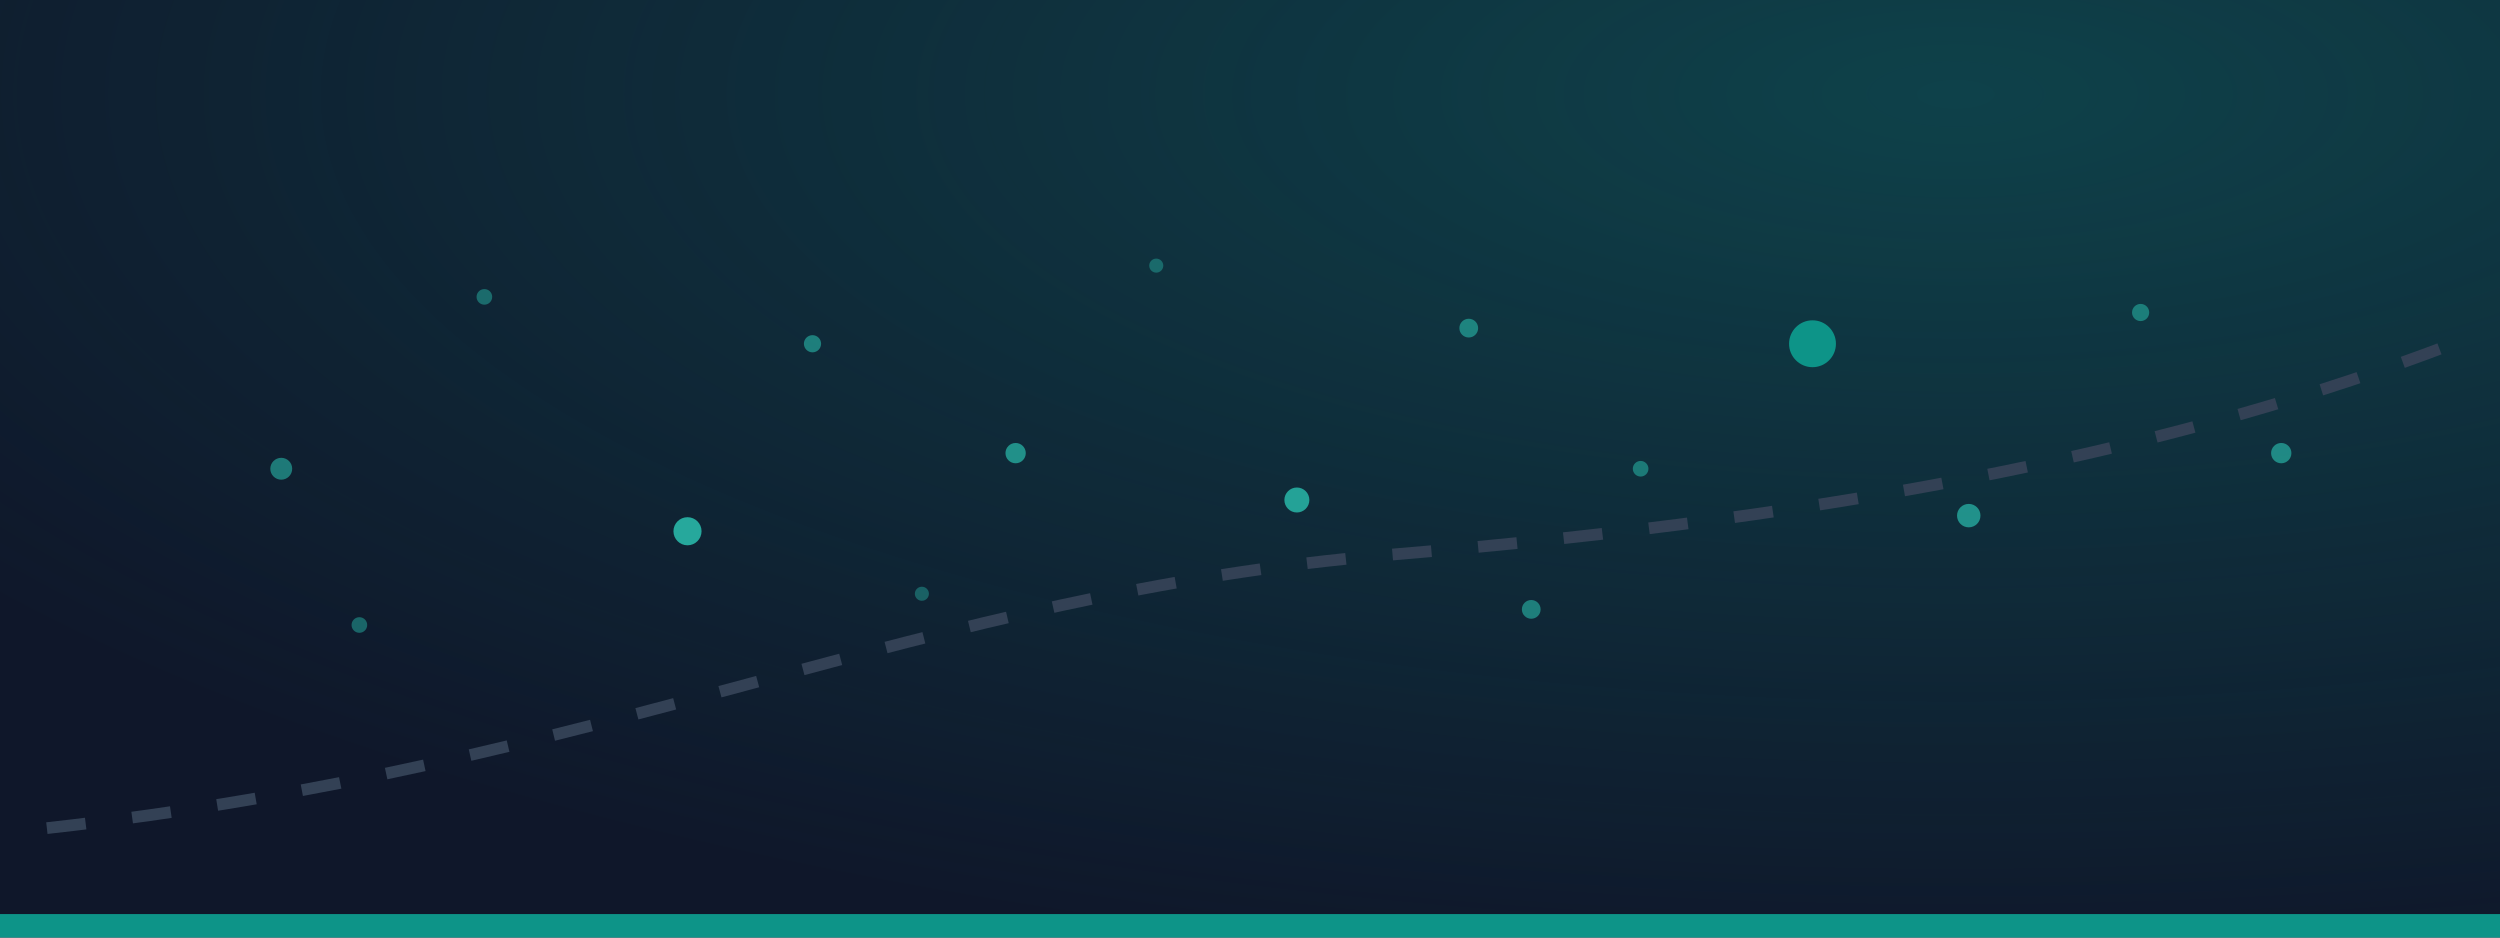
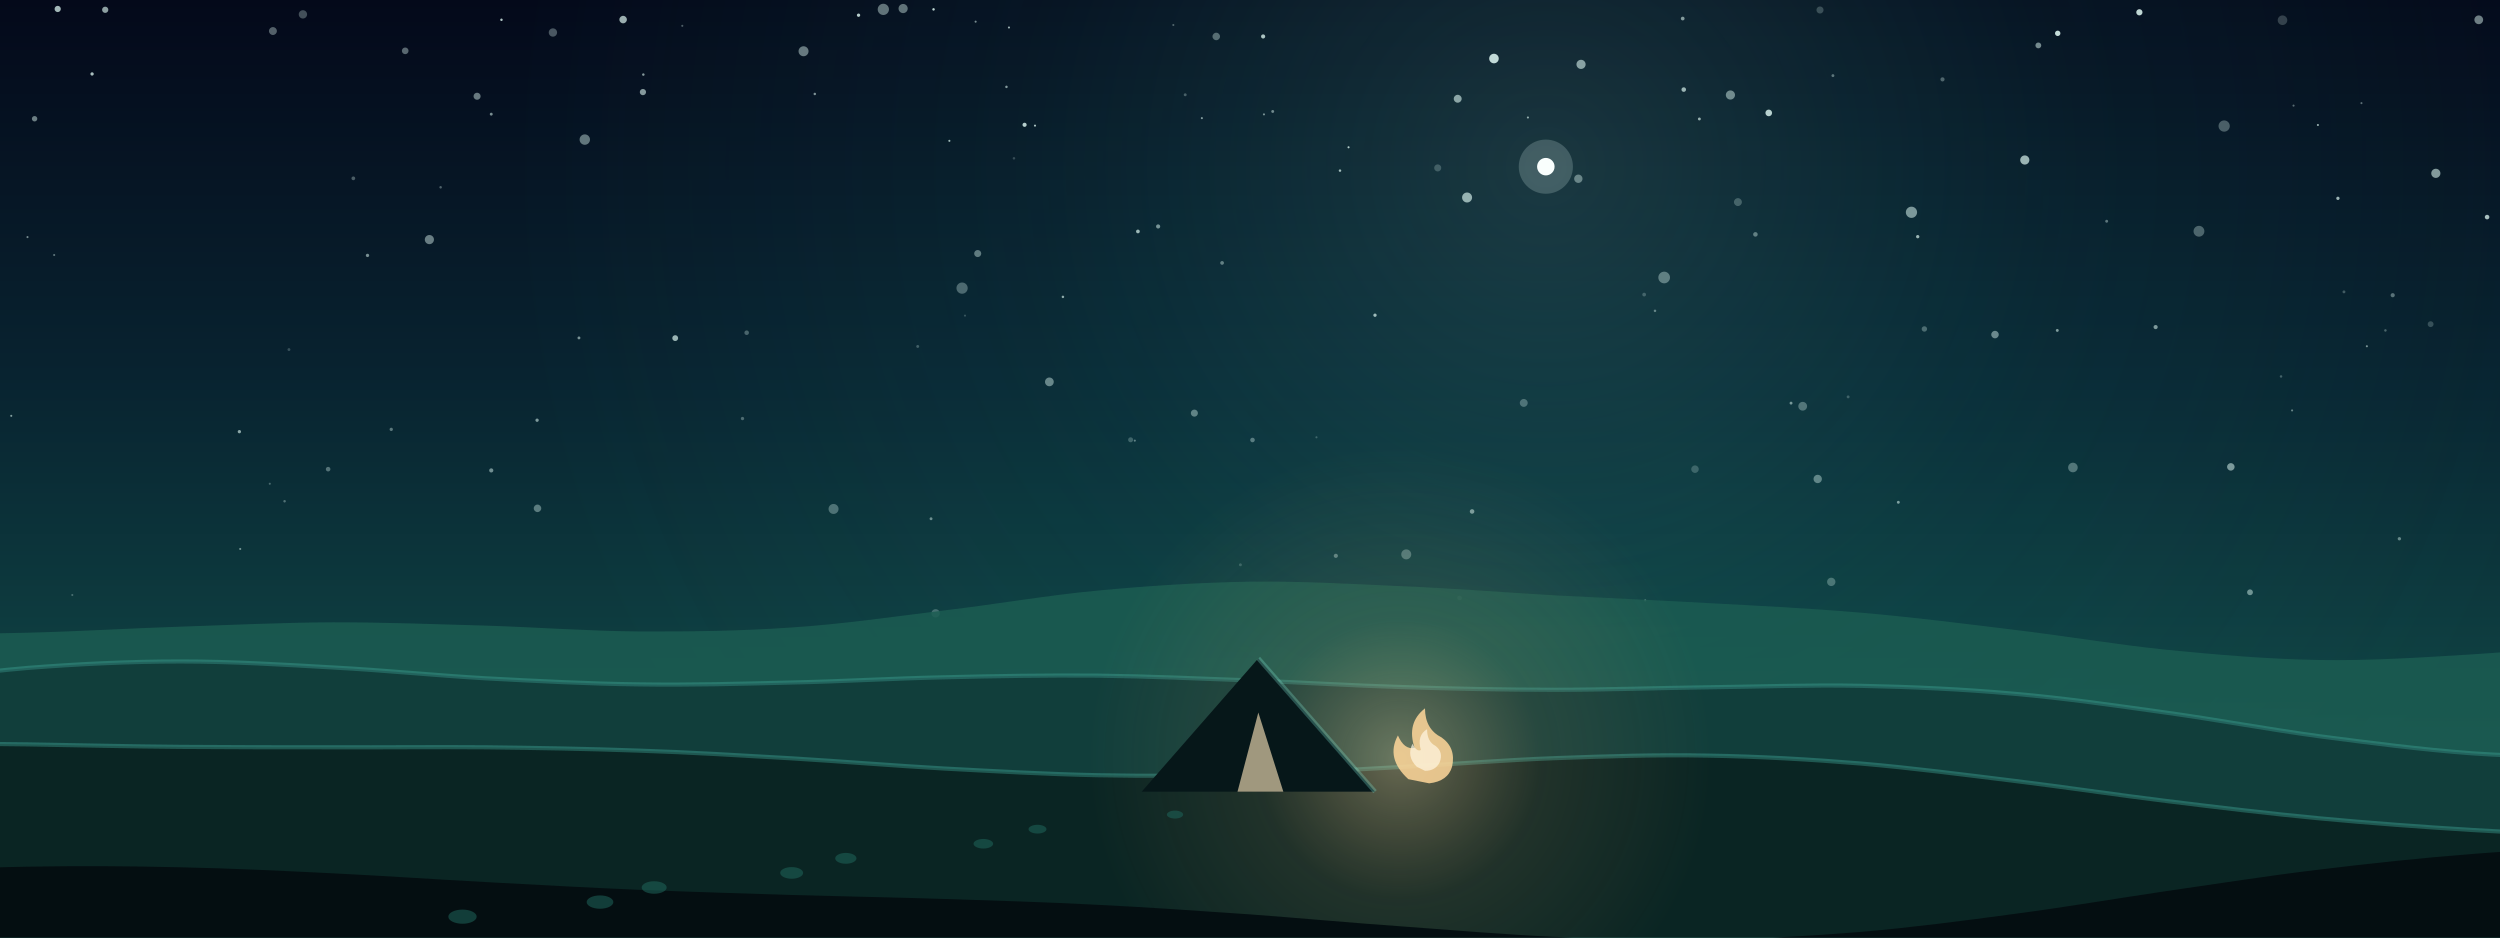
- <svg xmlns="http://www.w3.org/2000/svg" viewBox="0 0 320 120" width="320" height="120" preserveAspectRatio="xMidYMid slice">
+ <svg xmlns="http://www.w3.org/2000/svg" viewBox="0 0 1200 450" width="1200" height="450" preserveAspectRatio="xMidYMid slice">
  <defs>
-     <radialGradient id="g" cx="0.78" cy="0.1" r="0.95">
-       <stop offset="0" stop-color="#0D9488" stop-opacity="0.34" />
-       <stop offset="1" stop-color="#0D9488" stop-opacity="0" />
+     <linearGradient id="g1" x1="0" y1="0" x2="0" y2="450" gradientUnits="userSpaceOnUse">
+       <stop offset="0" stop-color="#04091A" />
+       <stop offset="0.4" stop-color="#082330" />
+       <stop offset="0.74" stop-color="#0F4243" />
+       <stop offset="1" stop-color="#1E6A5D" />
+     </linearGradient>
+     <radialGradient id="g2" cx="742" cy="80" r="500" gradientUnits="userSpaceOnUse">
+       <stop offset="0" stop-color="#7FE3CB" stop-opacity="0.17" />
+       <stop offset="0.5" stop-color="#2DD4BF" stop-opacity="0.06" />
+       <stop offset="1" stop-color="#2DD4BF" stop-opacity="0" />
+     </radialGradient>
+     <radialGradient id="g3" cx="672" cy="364" r="150" gradientUnits="userSpaceOnUse">
+       <stop offset="0" stop-color="#FFD9A0" stop-opacity="0.38" />
+       <stop offset="0.45" stop-color="#F0A664" stop-opacity="0.1" />
+       <stop offset="1" stop-color="#F0A664" stop-opacity="0" />
    </radialGradient>
  </defs>
-   <rect width="320" height="120" fill="#0F172A" />
-   <rect width="320" height="120" fill="url(#g)" />
-   <path d="M6 106C78 98 118 76 178 71s102-14 136-27" fill="none" stroke="#334155" stroke-width="1.5" stroke-dasharray="5 6" />
-   <circle cx="36" cy="60" r="1.4" fill="#2DD4BF" opacity="0.5" />
-   <circle cx="62" cy="38" r="1" fill="#2DD4BF" opacity="0.4" />
-   <circle cx="88" cy="68" r="1.8" fill="#2DD4BF" opacity="0.75" />
-   <circle cx="104" cy="44" r="1.1" fill="#2DD4BF" opacity="0.5" />
-   <circle cx="130" cy="58" r="1.3" fill="#2DD4BF" opacity="0.6" />
-   <circle cx="148" cy="34" r="0.9" fill="#2DD4BF" opacity="0.35" />
-   <circle cx="166" cy="64" r="1.6" fill="#2DD4BF" opacity="0.7" />
-   <circle cx="188" cy="42" r="1.2" fill="#2DD4BF" opacity="0.5" />
-   <circle cx="210" cy="60" r="1" fill="#2DD4BF" opacity="0.45" />
-   <circle cx="232" cy="44" r="3" fill="#0D9488" opacity="1" />
-   <circle cx="252" cy="66" r="1.5" fill="#2DD4BF" opacity="0.6" />
-   <circle cx="274" cy="40" r="1.1" fill="#2DD4BF" opacity="0.45" />
-   <circle cx="292" cy="58" r="1.3" fill="#2DD4BF" opacity="0.55" />
-   <circle cx="46" cy="80" r="1" fill="#2DD4BF" opacity="0.4" />
-   <circle cx="196" cy="78" r="1.2" fill="#2DD4BF" opacity="0.5" />
-   <circle cx="118" cy="76" r="0.9" fill="#2DD4BF" opacity="0.35" />
-   <rect y="117" width="320" height="3" fill="#0D9488" />
+   <rect width="1200" height="450" fill="url(#g1)" />
+   <rect width="1200" height="450" fill="url(#g2)" />
+   <g fill="#DDF7F1">
+     <circle cx="813.6" cy="225.2" r="1.8" opacity="0.22" />
+     <circle cx="496.8" cy="60.3" r="0.5" opacity="0.783" />
+     <circle cx="987.5" cy="158.6" r="0.7" opacity="0.562" />
+     <circle cx="690.1" cy="80.6" r="1.7" opacity="0.228" />
+     <circle cx="865.3" cy="195" r="2.1" opacity="0.327" />
+     <circle cx="1070.8" cy="224.1" r="1.8" opacity="0.529" />
+     <circle cx="1166.7" cy="155.6" r="1.4" opacity="0.217" />
+     <circle cx="194.5" cy="24.4" r="1.6" opacity="0.388" />
+     <circle cx="324.1" cy="162.3" r="1.4" opacity="0.683" />
+     <circle cx="995" cy="224.4" r="2.3" opacity="0.336" />
+     <circle cx="455.7" cy="67.6" r="0.5" opacity="0.715" />
+     <circle cx="-10" cy="76.3" r="0.5" opacity="0.472" />
+     <circle cx="1080" cy="284.3" r="1.4" opacity="0.47" />
+     <circle cx="647.3" cy="70.7" r="0.5" opacity="0.786" />
+     <circle cx="879" cy="279.3" r="2" opacity="0.291" />
+     <circle cx="971.9" cy="76.8" r="2.2" opacity="0.681" />
+     <circle cx="1122.2" cy="95.2" r="0.8" opacity="0.701" />
+     <circle cx="257.8" cy="201.7" r="0.8" opacity="0.556" />
+     <circle cx="115.3" cy="263.5" r="0.5" opacity="0.5" />
+     <circle cx="641.2" cy="266.8" r="1" opacity="0.365" />
+     <circle cx="576.9" cy="56.7" r="0.5" opacity="0.58" />
+     <circle cx="555.9" cy="108.7" r="1" opacity="0.518" />
+     <circle cx="206.1" cy="115" r="2.2" opacity="0.457" />
+     <circle cx="542.7" cy="211.1" r="1.2" opacity="0.25" />
+     <circle cx="385.7" cy="24.6" r="2.4" opacity="0.446" />
+     <circle cx="16.6" cy="57" r="1.3" opacity="0.473" />
+     <circle cx="484.3" cy="13.2" r="0.5" opacity="0.684" />
+     <circle cx="586.6" cy="126.2" r="0.9" opacity="0.41" />
+     <circle cx="1148.5" cy="141.7" r="1" opacity="0.38" />
+     <circle cx="1136.1" cy="166.2" r="0.5" opacity="0.528" />
+     <circle cx="235.8" cy="225.8" r="1" opacity="0.489" />
+     <circle cx="483.1" cy="41.7" r="0.6" opacity="0.583" />
+     <circle cx="50.5" cy="4.7" r="1.5" opacity="0.631" />
+     <circle cx="258" cy="244" r="1.8" opacity="0.379" />
+     <circle cx="-2.5" cy="4.9" r="0.6" opacity="0.379" />
+     <circle cx="717.1" cy="28.1" r="2.3" opacity="0.858" />
+     <circle cx="491.8" cy="59.9" r="1" opacity="0.815" />
+     <circle cx="176.4" cy="122.6" r="0.8" opacity="0.528" />
+     <circle cx="887.1" cy="190.5" r="0.7" opacity="0.239" />
+     <circle cx="606.3" cy="17.5" r="1" opacity="0.765" />
+     <circle cx="789.7" cy="288.2" r="0.5" opacity="0.438" />
+     <circle cx="327.5" cy="12.4" r="0.5" opacity="0.336" />
+     <circle cx="978.4" cy="21.8" r="1.4" opacity="0.508" />
+     <circle cx="1011.2" cy="106.2" r="0.7" opacity="0.395" />
+     <circle cx="235.8" cy="54.8" r="0.7" opacity="0.545" />
+     <circle cx="468.3" cy="10.4" r="0.5" opacity="0.529" />
+     <circle cx="808.2" cy="43" r="1.1" opacity="0.677" />
+     <circle cx="583.8" cy="17.5" r="1.8" opacity="0.362" />
+     <circle cx="879.8" cy="36.3" r="0.7" opacity="0.392" />
+     <circle cx="510.2" cy="142.5" r="0.6" opacity="0.64" />
+     <circle cx="424" cy="4.5" r="2.7" opacity="0.418" />
+     <circle cx="308.6" cy="44.2" r="1.5" opacity="0.586" />
+     <circle cx="758.9" cy="30.9" r="2.2" opacity="0.585" />
+     <circle cx="211.5" cy="89.9" r="0.6" opacity="0.341" />
+     <circle cx="1204.4" cy="64.1" r="0.5" opacity="0.253" />
+     <circle cx="-1.3" cy="112" r="1.1" opacity="0.586" />
+     <circle cx="1151.7" cy="258.6" r="0.8" opacity="0.43" />
+     <circle cx="957.6" cy="160.6" r="1.8" opacity="0.46" />
+     <circle cx="27.7" cy="4.3" r="1.5" opacity="0.734" />
+     <circle cx="-13.8" cy="26.5" r="0.5" opacity="0.843" />
+     <circle cx="675" cy="266.1" r="2.4" opacity="0.304" />
+     <circle cx="26" cy="122.4" r="0.5" opacity="0.41" />
+     <circle cx="463.2" cy="151.5" r="0.5" opacity="0.222" />
+     <circle cx="1094.9" cy="180.7" r="0.6" opacity="0.28" />
+     <circle cx="1055.5" cy="111" r="2.6" opacity="0.324" />
+     <circle cx="568.9" cy="45.5" r="0.7" opacity="0.295" />
+     <circle cx="849" cy="54.2" r="1.6" opacity="0.815" />
+     <circle cx="34.7" cy="285.6" r="0.5" opacity="0.28" />
+     <circle cx="815.7" cy="57.1" r="0.7" opacity="0.656" />
+     <circle cx="1095.6" cy="9.7" r="2.3" opacity="0.211" />
+     <circle cx="834.2" cy="97" r="1.9" opacity="0.255" />
+     <circle cx="503.7" cy="183.3" r="2.1" opacity="0.444" />
+     <circle cx="448.1" cy="4.5" r="0.6" opacity="0.854" />
+     <circle cx="469.3" cy="121.7" r="1.7" opacity="0.409" />
+     <circle cx="391.1" cy="45.1" r="0.6" opacity="0.558" />
+     <circle cx="136.6" cy="240.6" r="0.6" opacity="0.338" />
+     <circle cx="595.4" cy="271.1" r="0.7" opacity="0.2" />
+     <circle cx="265.4" cy="15.6" r="2" opacity="0.318" />
+     <circle cx="157.5" cy="225.2" r="1.1" opacity="0.353" />
+     <circle cx="794.4" cy="149.2" r="0.6" opacity="0.411" />
+     <circle cx="573.3" cy="198.3" r="1.7" opacity="0.399" />
+     <circle cx="601.2" cy="211.2" r="1.1" opacity="0.366" />
+     <circle cx="733.4" cy="56.4" r="0.5" opacity="0.631" />
+     <circle cx="299.1" cy="9.4" r="1.8" opacity="0.688" />
+     <circle cx="1100.9" cy="50.7" r="0.5" opacity="0.384" />
+     <circle cx="129.5" cy="232.2" r="0.5" opacity="0.301" />
+     <circle cx="1100.2" cy="197" r="0.5" opacity="0.442" />
+     <circle cx="704.2" cy="94.8" r="2.4" opacity="0.646" />
+     <circle cx="446.9" cy="249" r="0.7" opacity="0.467" />
+     <circle cx="731.4" cy="193.4" r="1.9" opacity="0.299" />
+     <circle cx="932.4" cy="38.1" r="1" opacity="0.331" />
+     <circle cx="807.7" cy="8.9" r="0.9" opacity="0.563" />
+     <circle cx="830.6" cy="45.6" r="2.2" opacity="0.476" />
+     <circle cx="440.5" cy="166.3" r="0.7" opacity="0.268" />
+     <circle cx="145.4" cy="6.9" r="2" opacity="0.291" />
+     <circle cx="433.5" cy="4.1" r="2.2" opacity="0.42" />
+     <circle cx="356.4" cy="200.9" r="0.8" opacity="0.322" />
+     <circle cx="631.9" cy="209.9" r="0.5" opacity="0.245" />
+     <circle cx="923.7" cy="157.9" r="1.3" opacity="0.309" />
+     <circle cx="544.7" cy="211.5" r="0.5" opacity="0.416" />
+     <circle cx="1125.1" cy="140.1" r="0.7" opacity="0.269" />
+     <circle cx="1193.8" cy="104.2" r="1.1" opacity="0.753" />
+     <circle cx="461.8" cy="138.3" r="2.7" opacity="0.317" />
+     <circle cx="400.1" cy="244.3" r="2.4" opacity="0.319" />
+     <circle cx="114.9" cy="207.2" r="0.8" opacity="0.614" />
+     <circle cx="789.2" cy="141.4" r="0.9" opacity="0.241" />
+     <circle cx="169.6" cy="85.6" r="0.9" opacity="0.321" />
+     <circle cx="229" cy="46.2" r="1.7" opacity="0.454" />
+     <circle cx="44.2" cy="35.5" r="0.8" opacity="0.76" />
+     <circle cx="606.7" cy="54.9" r="0.5" opacity="0.518" />
+     <circle cx="920.5" cy="113.6" r="0.8" opacity="0.68" />
+     <circle cx="-14.8" cy="107" r="1.3" opacity="0.702" />
+     <circle cx="308.8" cy="35.8" r="0.6" opacity="0.59" />
+     <circle cx="699.7" cy="47.4" r="1.9" opacity="0.596" />
+     <circle cx="1189.8" cy="9.5" r="2.1" opacity="0.485" />
+     <circle cx="1026.9" cy="5.9" r="1.5" opacity="0.857" />
+     <circle cx="240.7" cy="9.5" r="0.6" opacity="0.786" />
+     <circle cx="546.2" cy="111.1" r="0.9" opacity="0.695" />
+     <circle cx="187.8" cy="206.1" r="0.8" opacity="0.384" />
+     <circle cx="1133.5" cy="49.5" r="0.5" opacity="0.392" />
+     <circle cx="643.2" cy="81.9" r="0.6" opacity="0.713" />
+     <circle cx="280.7" cy="67" r="2.5" opacity="0.428" />
+     <circle cx="842.6" cy="112.5" r="1.1" opacity="0.397" />
+     <circle cx="13.2" cy="113.8" r="0.5" opacity="0.506" />
+     <circle cx="358.4" cy="159.7" r="1.1" opacity="0.301" />
+     <circle cx="412.1" cy="7.3" r="0.8" opacity="0.828" />
+     <circle cx="1169.2" cy="83.2" r="2.2" opacity="0.575" />
+     <circle cx="987.7" cy="16" r="1.3" opacity="0.877" />
+     <circle cx="873.6" cy="4.8" r="1.7" opacity="0.225" />
+     <circle cx="706.6" cy="245.5" r="1.1" opacity="0.511" />
+     <circle cx="911.2" cy="241.1" r="0.7" opacity="0.549" />
+     <circle cx="563.2" cy="12" r="0.5" opacity="0.33" />
+     <circle cx="917.5" cy="101.9" r="2.7" opacity="0.535" />
+     <circle cx="872.5" cy="229.9" r="2" opacity="0.402" />
+     <circle cx="277.9" cy="162.2" r="0.7" opacity="0.529" />
+     <circle cx="138.7" cy="167.8" r="0.7" opacity="0.222" />
+     <circle cx="757.6" cy="85.8" r="2" opacity="0.411" />
+     <circle cx="1034.7" cy="157" r="1" opacity="0.547" />
+     <circle cx="1067.6" cy="60.5" r="2.7" opacity="0.316" />
+     <circle cx="5.4" cy="199.6" r="0.5" opacity="0.577" />
+     <circle cx="131" cy="14.9" r="1.9" opacity="0.363" />
+     <circle cx="700.6" cy="287" r="1.1" opacity="0.22" />
+     <circle cx="798.8" cy="133.2" r="2.8" opacity="0.378" />
+     <circle cx="660" cy="151.3" r="0.8" opacity="0.697" />
+     <circle cx="449.1" cy="294.4" r="2" opacity="0.264" />
+     <circle cx="1145" cy="158.6" r="0.6" opacity="0.313" />
+     <circle cx="1112.6" cy="60" r="0.5" opacity="0.671" />
+     <circle cx="486.7" cy="76" r="0.6" opacity="0.218" />
+     <circle cx="859.7" cy="193.5" r="0.7" opacity="0.51" />
+     <circle cx="610.9" cy="53.5" r="0.7" opacity="0.478" />
+   </g>
+   <circle cx="742" cy="80" r="4.2" fill="#FFFFFF" />
+   <circle cx="742" cy="80" r="13" fill="#DFFBF4" opacity="0.2" />
+   <path d="M-60 304.6C-47.8 304.5 -11.1 304.4 13.3 303.7C37.8 303.1 62.2 301.6 86.7 300.8C111.1 300 135.6 298.8 160 298.7C184.4 298.7 208.9 299.6 233.3 300.3C257.8 301.1 282.2 302.9 306.7 303.1C331.1 303.2 355.6 302.9 380 301.2C404.4 299.6 428.9 296 453.3 293C477.8 290.1 502.2 285.8 526.7 283.5C551.1 281.2 575.6 279.6 600 279.2C624.4 278.9 648.9 280.3 673.3 281.4C697.8 282.4 722.2 284.4 746.7 285.8C771.1 287.1 795.6 288.1 820 289.5C844.4 290.8 868.9 292 893.3 294.1C917.8 296.2 942.2 299.3 966.7 302.3C991.1 305.2 1015.6 309.4 1040 311.9C1064.4 314.3 1088.9 316.4 1113.3 316.8C1137.8 317.2 1162.2 315.6 1186.7 314.1C1211.1 312.6 1247.8 308.8 1260 307.8L1260 490L-60 490Z" fill="#1B5C51" opacity="0.85" />
+   <path d="M-60 329.4C-47.8 327.9 -11.1 322.6 13.3 320.6C37.8 318.7 62.2 317.5 86.7 317.5C111.1 317.5 135.6 319 160 320.4C184.4 321.7 208.9 324.2 233.3 325.6C257.8 326.9 282.2 328.2 306.7 328.5C331.1 328.9 355.6 328.2 380 327.6C404.4 327.1 428.9 325.6 453.3 325.1C477.8 324.5 502.2 324.1 526.7 324.3C551.1 324.6 575.6 325.7 600 326.6C624.4 327.5 648.9 329.1 673.3 329.8C697.8 330.6 722.2 331.1 746.7 331.1C771.1 331.1 795.6 330.2 820 329.9C844.4 329.6 868.9 328.7 893.3 329.2C917.8 329.7 942.2 330.8 966.7 333C991.1 335.1 1015.6 338.7 1040 342.1C1064.4 345.5 1088.9 350.1 1113.3 353.4C1137.8 356.6 1162.2 359.8 1186.7 361.6C1211.1 363.4 1247.8 363.5 1260 363.9L1260 490L-60 490Z" fill="#113E3B" />
+   <path d="M-60 329.4C-47.8 327.9 -11.1 322.6 13.3 320.6C37.8 318.7 62.2 317.5 86.7 317.5C111.1 317.5 135.6 319 160 320.4C184.4 321.7 208.9 324.2 233.3 325.6C257.8 326.9 282.2 328.2 306.7 328.5C331.1 328.9 355.6 328.2 380 327.6C404.4 327.1 428.9 325.6 453.3 325.1C477.8 324.5 502.2 324.1 526.7 324.3C551.1 324.6 575.6 325.7 600 326.6C624.4 327.5 648.9 329.1 673.3 329.8C697.8 330.6 722.2 331.1 746.7 331.1C771.1 331.1 795.6 330.2 820 329.9C844.4 329.6 868.9 328.7 893.3 329.2C917.8 329.7 942.2 330.8 966.7 333C991.1 335.1 1015.6 338.7 1040 342.1C1064.4 345.5 1088.9 350.1 1113.3 353.4C1137.8 356.6 1162.2 359.8 1186.7 361.6C1211.1 363.4 1247.8 363.5 1260 363.9" fill="none" stroke="#5EEAD4" stroke-width="2" opacity="0.22" />
+   <path d="M-60 356.4C-47.8 356.6 -11.1 357 13.3 357.3C37.8 357.7 62.2 358.3 86.7 358.5C111.1 358.7 135.6 358.7 160 358.7C184.4 358.8 208.9 358.5 233.3 358.7C257.8 359 282.2 359.4 306.7 360.3C331.1 361.1 355.6 362.6 380 364C404.4 365.5 428.9 367.5 453.3 368.9C477.8 370.2 502.2 371.6 526.7 372.1C551.1 372.6 575.6 372.4 600 371.7C624.4 371.1 648.9 369.4 673.3 368.1C697.8 366.8 722.2 364.8 746.7 363.9C771.1 363 795.6 362.2 820 362.7C844.4 363.1 868.9 364.5 893.3 366.5C917.8 368.6 942.2 371.8 966.7 374.8C991.1 377.8 1015.6 381.5 1040 384.5C1064.4 387.5 1088.9 390.5 1113.3 392.8C1137.8 395.1 1162.2 396.9 1186.7 398.4C1211.1 399.9 1247.8 401.4 1260 402L1260 490L-60 490Z" fill="#0A2523" />
+   <path d="M-60 356.4C-47.8 356.6 -11.1 357 13.3 357.3C37.8 357.7 62.2 358.3 86.7 358.5C111.1 358.7 135.6 358.7 160 358.7C184.4 358.8 208.9 358.5 233.3 358.7C257.8 359 282.2 359.4 306.7 360.3C331.1 361.1 355.6 362.6 380 364C404.4 365.5 428.9 367.5 453.3 368.9C477.8 370.2 502.2 371.6 526.7 372.1C551.1 372.6 575.6 372.4 600 371.7C624.4 371.1 648.9 369.4 673.3 368.1C697.8 366.8 722.2 364.8 746.7 363.9C771.1 363 795.6 362.2 820 362.7C844.4 363.1 868.9 364.5 893.3 366.5C917.8 368.6 942.2 371.8 966.7 374.8C991.1 377.8 1015.6 381.5 1040 384.5C1064.4 387.5 1088.9 390.5 1113.3 392.8C1137.8 395.1 1162.2 396.9 1186.7 398.4C1211.1 399.9 1247.8 401.4 1260 402" fill="none" stroke="#5EEAD4" stroke-width="2" opacity="0.26" />
+   <rect width="1200" height="450" fill="url(#g3)" />
+   <path d="M548 380L604 316L660 380Z" fill="#061719" />
+   <path d="M594 380L604 342L616 380Z" fill="#FFE6BC" opacity="0.62" />
+   <path d="M604 316L660 380" fill="none" stroke="#7BE0CE" stroke-width="2.2" opacity="0.3" />
+   <path d="M676 374q-11 -10 -5 -21q3 7 8 6q-4 -12 5 -19q0 10 8 14q7 5 5 14q-2 7 -11 8Z" fill="#FFD79A" opacity="0.85" />
+   <path d="M680 368q-5 -5 -2 -11q2 4 4 3q-2 -7 3 -10q0 6 4 8q4 3 2 8q-2 4 -7 4Z" fill="#FFF6E2" opacity="0.7" />
+   <path d="M-60 418.7C-47.8 418.2 -11.1 416.4 13.3 416C37.8 415.6 62.2 415.7 86.7 416.3C111.1 416.8 135.6 418 160 419.2C184.4 420.4 208.9 422.1 233.3 423.4C257.8 424.7 282.2 426.1 306.7 427.1C331.1 428.1 355.6 428.8 380 429.6C404.4 430.3 428.9 430.7 453.3 431.5C477.8 432.3 502.2 433 526.7 434.3C551.1 435.5 575.6 437.2 600 438.9C624.4 440.7 648.9 443 673.3 444.7C697.8 446.5 722.2 448.6 746.7 449.7C771.1 450.7 795.6 451.4 820 451C844.4 450.6 868.9 449.3 893.3 447.3C917.8 445.2 942.2 442 966.7 438.7C991.1 435.5 1015.6 431.3 1040 427.7C1064.4 424.2 1088.9 420.3 1113.3 417.4C1137.8 414.4 1162.2 411.8 1186.7 409.9C1211.1 407.9 1247.8 406.4 1260 405.7L1260 490L-60 490Z" fill="#040E11" />
+   <g fill="#1E6459" opacity="0.55">
+     <ellipse cx="222" cy="440" rx="6.8" ry="3.4" />
+     <ellipse cx="288" cy="433" rx="6.4" ry="3.2" />
+     <ellipse cx="314" cy="426" rx="6" ry="3" />
+     <ellipse cx="380" cy="419" rx="5.5" ry="2.8" />
+     <ellipse cx="406" cy="412" rx="5.1" ry="2.6" />
+     <ellipse cx="472" cy="405" rx="4.7" ry="2.3" />
+     <ellipse cx="498" cy="398" rx="4.3" ry="2.1" />
+     <ellipse cx="564" cy="391" rx="3.9" ry="1.9" />
+   </g>
</svg>
